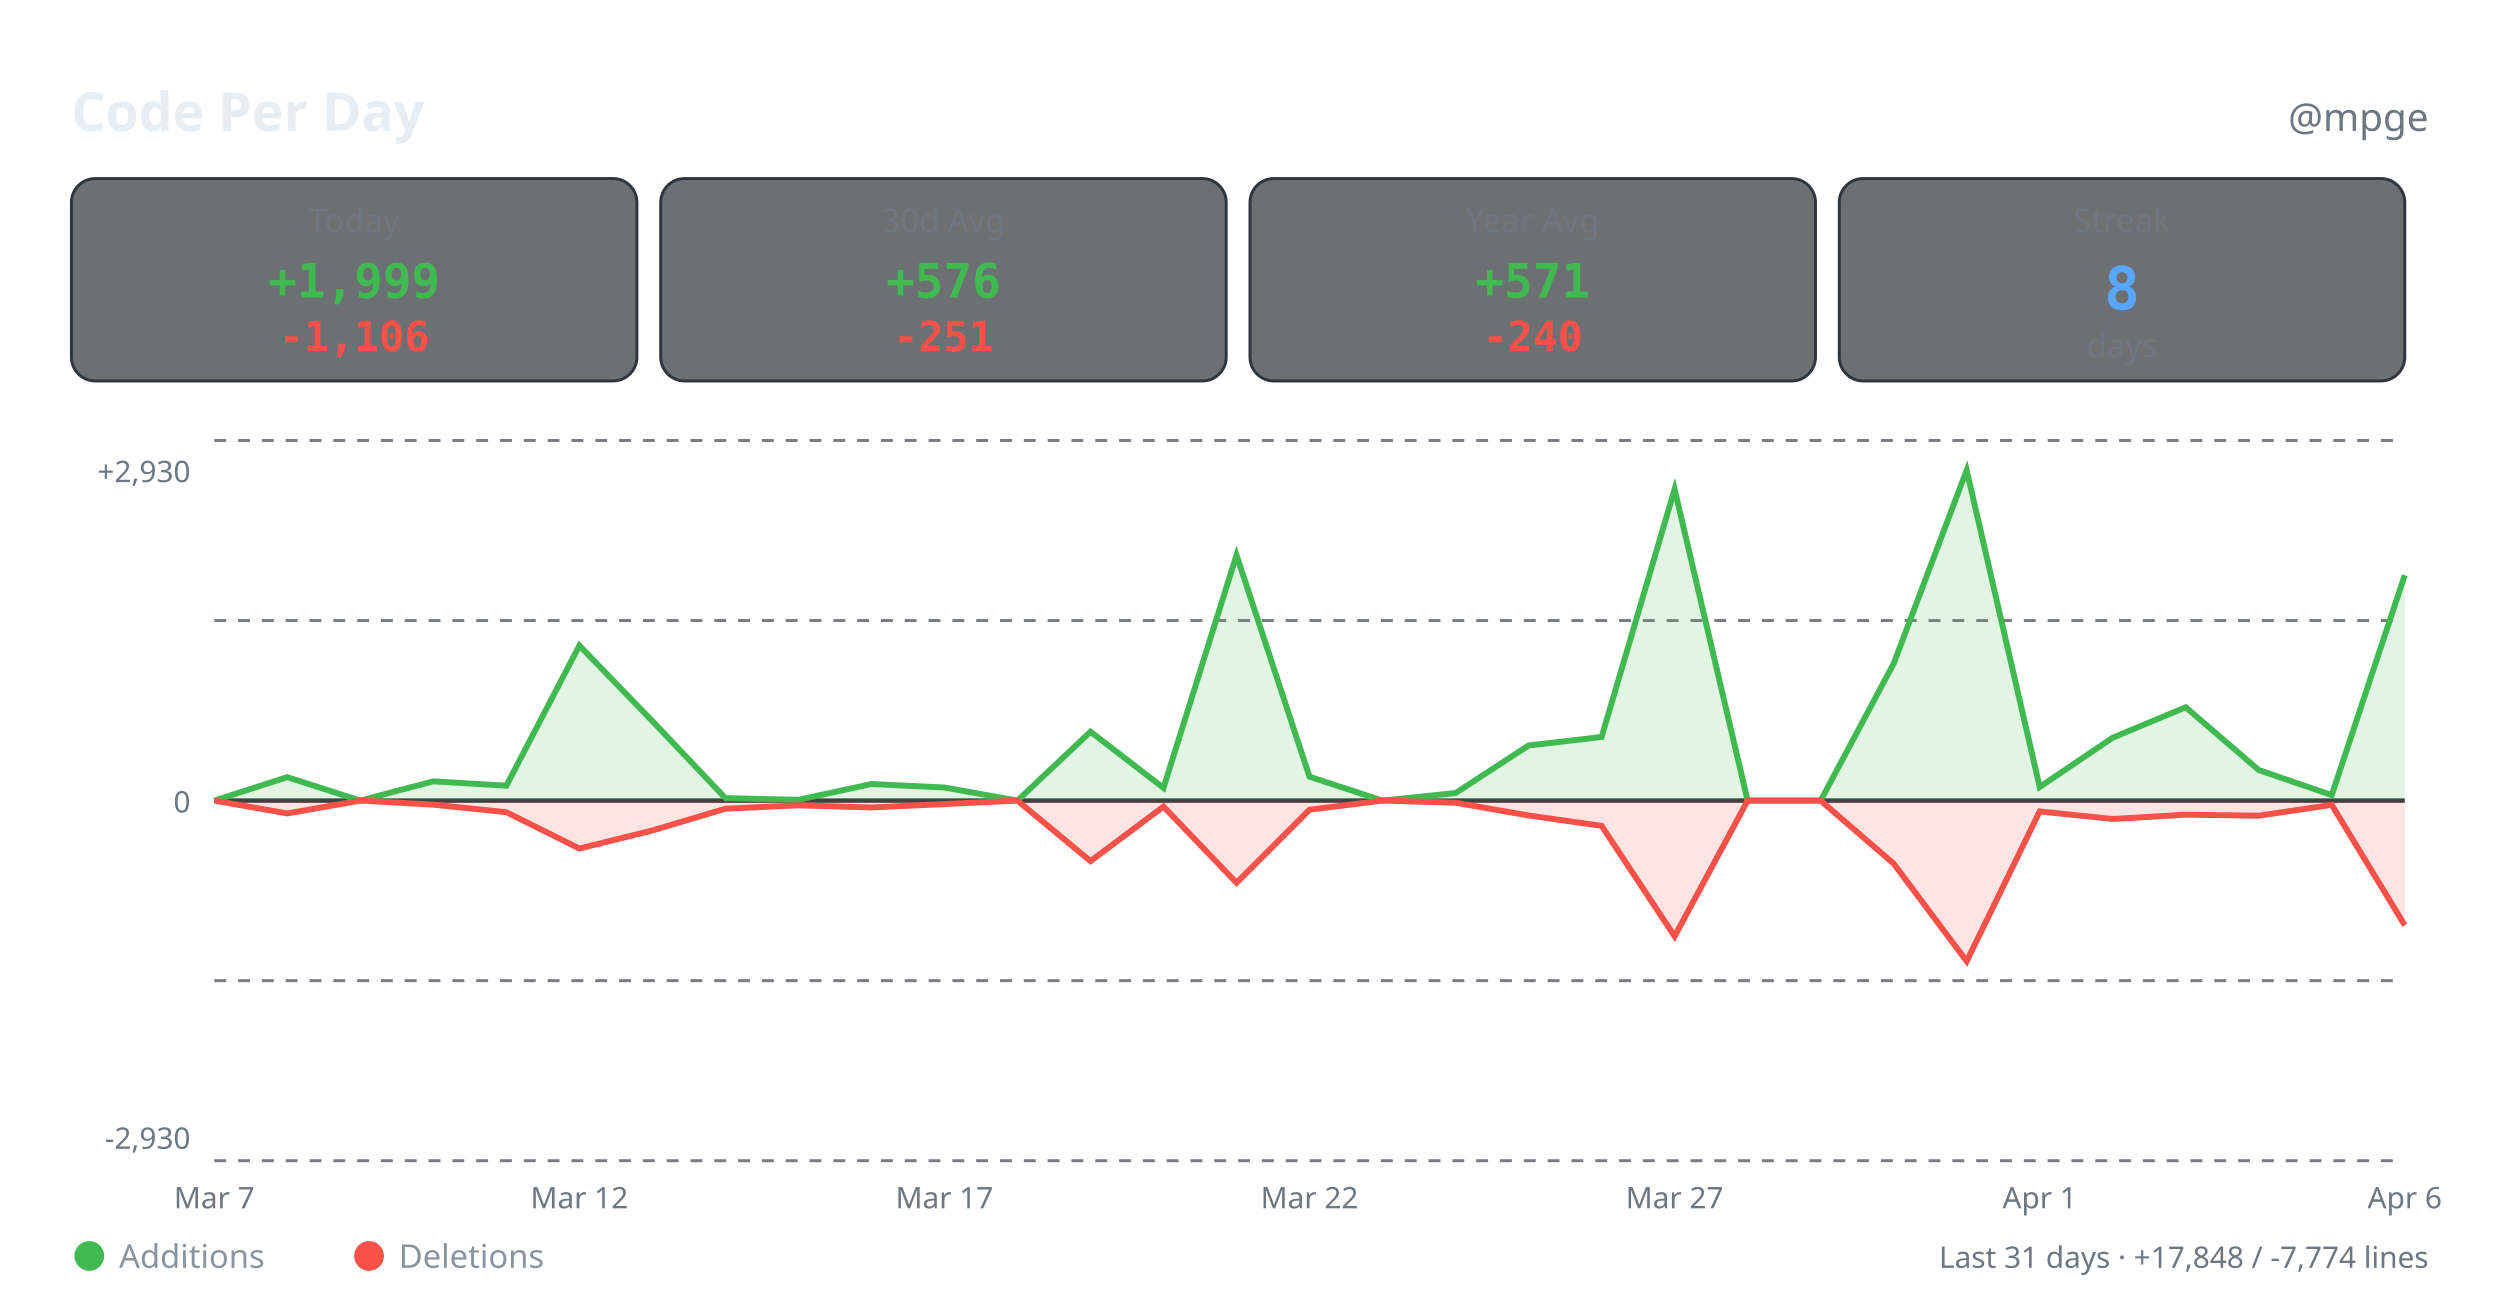
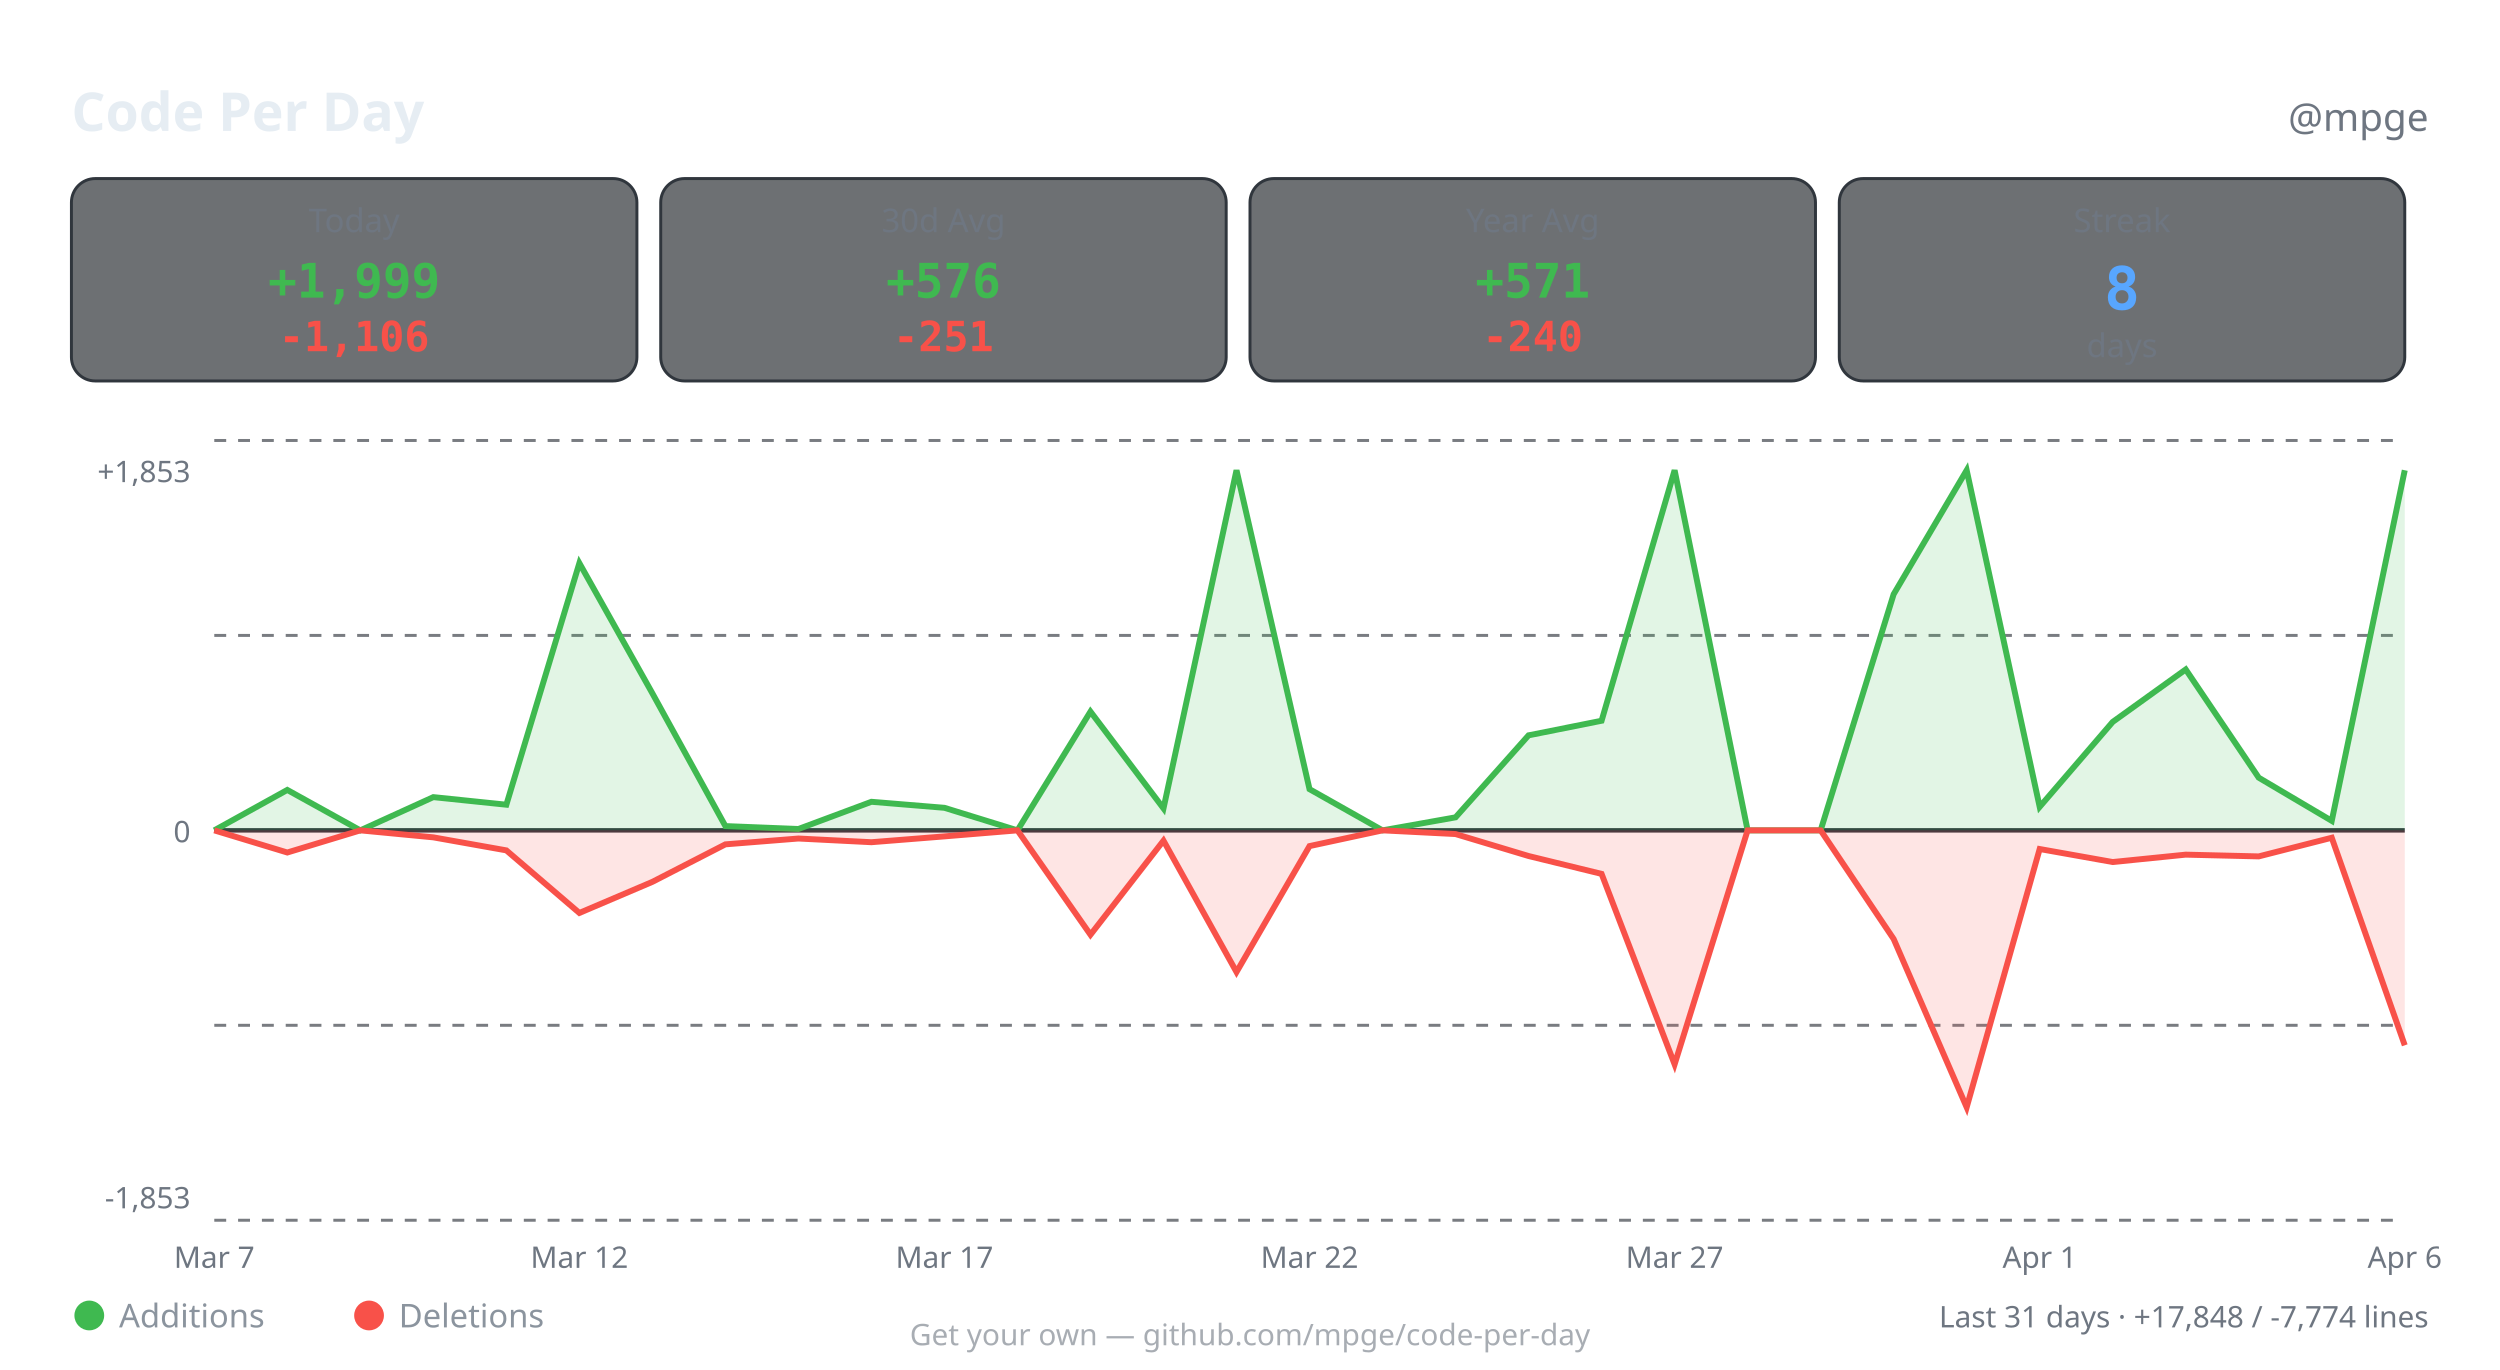
- <svg xmlns="http://www.w3.org/2000/svg" width="840" height="440" viewBox="0 0 840 440">
+ <svg xmlns="http://www.w3.org/2000/svg" width="840" height="460" viewBox="0 0 840 460">
  <style>
      @keyframes fadeInUp {
        from { opacity: 0; transform: translateY(12px); }
        to   { opacity: 1; transform: translateY(0); }
      }
      @keyframes growBar {
        from { transform: scaleY(0); }
        to   { transform: scaleY(1); }
      }
      .cpd-header  { animation: fadeInUp 0.5s ease both; }
      .cpd-stats   { animation: fadeInUp 0.5s ease 0.15s both; }
      .cpd-chart   { animation: fadeInUp 0.5s ease 0.3s both; }
      .cpd-legend  { animation: fadeInUp 0.5s ease 0.45s both; }
    </style>
-   <rect width="840" height="440" rx="12" fill="transparent" />
+   <rect width="840" height="460" rx="12" fill="transparent" />
  <g class="cpd-header">
-     <text x="24" y="44" fill="#e6edf3" font-size="18" font-family="'Segoe UI', sans-serif" font-weight="700">Code Per Day</text>
+     <a href="https://github.com/mpge/code-per-day" target="_blank">
+       <text x="24" y="44" fill="#e6edf3" font-size="18" font-family="'Segoe UI', sans-serif" font-weight="700">Code Per Day</text>
+     </a>
    <text x="816" y="44" fill="#6e7681" font-size="13" font-family="'Segoe UI', sans-serif" text-anchor="end" font-weight="500">@mpge</text>
  </g>
  <g class="cpd-stats">
    <rect x="24" y="60" width="190" height="68" rx="8" fill="rgba(13,17,23,0.6)" stroke="#30363d" stroke-width="1" />
    <text x="119" y="78" fill="#6e7681" font-size="11" font-family="'Segoe UI', sans-serif" text-anchor="middle" font-weight="500">Today</text>
    <text x="119" y="100" fill="#3fb950" font-size="16" font-family="'Segoe UI Mono', 'Cascadia Code', monospace" text-anchor="middle" font-weight="700">+1,999</text>
    <text x="119" y="118" fill="#f85149" font-size="14" font-family="'Segoe UI Mono', 'Cascadia Code', monospace" text-anchor="middle" font-weight="600">-1,106</text>
    <rect x="222" y="60" width="190" height="68" rx="8" fill="rgba(13,17,23,0.6)" stroke="#30363d" stroke-width="1" />
    <text x="317" y="78" fill="#6e7681" font-size="11" font-family="'Segoe UI', sans-serif" text-anchor="middle" font-weight="500">30d Avg</text>
    <text x="317" y="100" fill="#3fb950" font-size="16" font-family="'Segoe UI Mono', 'Cascadia Code', monospace" text-anchor="middle" font-weight="700">+576</text>
    <text x="317" y="118" fill="#f85149" font-size="14" font-family="'Segoe UI Mono', 'Cascadia Code', monospace" text-anchor="middle" font-weight="600">-251</text>
    <rect x="420" y="60" width="190" height="68" rx="8" fill="rgba(13,17,23,0.6)" stroke="#30363d" stroke-width="1" />
    <text x="515" y="78" fill="#6e7681" font-size="11" font-family="'Segoe UI', sans-serif" text-anchor="middle" font-weight="500">Year Avg</text>
    <text x="515" y="100" fill="#3fb950" font-size="16" font-family="'Segoe UI Mono', 'Cascadia Code', monospace" text-anchor="middle" font-weight="700">+571</text>
    <text x="515" y="118" fill="#f85149" font-size="14" font-family="'Segoe UI Mono', 'Cascadia Code', monospace" text-anchor="middle" font-weight="600">-240</text>
    <rect x="618" y="60" width="190" height="68" rx="8" fill="rgba(13,17,23,0.6)" stroke="#30363d" stroke-width="1" />
    <text x="713" y="78" fill="#6e7681" font-size="11" font-family="'Segoe UI', sans-serif" text-anchor="middle" font-weight="500">Streak</text>
    <text x="713" y="104" fill="#58a6ff" font-size="20" font-family="'Segoe UI Mono', 'Cascadia Code', monospace" text-anchor="middle" font-weight="700">8</text>
    <text x="713" y="120" fill="#6e7681" font-size="11" font-family="'Segoe UI', sans-serif" text-anchor="middle">days</text>
  </g>
  <g class="cpd-chart">
    <line x1="72" y1="148" x2="808" y2="148" stroke="rgba(33,38,45,0.6)" stroke-width="1" stroke-dasharray="4,4" />
-     <line x1="72" y1="208.5" x2="808" y2="208.5" stroke="rgba(33,38,45,0.6)" stroke-width="1" stroke-dasharray="4,4" />
-     <line x1="72" y1="269" x2="808" y2="269" stroke="rgba(33,38,45,0.6)" stroke-width="1" stroke-dasharray="4,4" />
-     <line x1="72" y1="329.5" x2="808" y2="329.5" stroke="rgba(33,38,45,0.6)" stroke-width="1" stroke-dasharray="4,4" />
-     <line x1="72" y1="390" x2="808" y2="390" stroke="rgba(33,38,45,0.6)" stroke-width="1" stroke-dasharray="4,4" />
-     <line x1="72" y1="269" x2="808" y2="269" stroke="#30363d" stroke-width="1.5" />
-     <text x="64" y="162" fill="#6e7681" font-size="10" font-family="'Segoe UI', sans-serif" text-anchor="end">+2,930</text>
-     <text x="64" y="386" fill="#6e7681" font-size="10" font-family="'Segoe UI', sans-serif" text-anchor="end">-2,930</text>
-     <text x="64" y="273" fill="#6e7681" font-size="10" font-family="'Segoe UI', sans-serif" text-anchor="end">0</text>
-     <path d="M 72 269 L 72 269 L 96.533 261.12 L 121.067 269 L 145.6 262.522 L 170.133 263.999 L 194.667 216.91 L 219.2 242.292 L 243.733 268.167 L 268.267 268.735 L 292.8 263.431 L 317.333 264.605 L 341.867 269 L 366.4 245.853 L 390.933 264.719 L 415.467 186.527 L 440 260.969 L 464.533 269 L 489.067 266.462 L 513.6 250.475 L 538.133 247.633 L 562.667 164.402 L 587.2 269 L 611.733 269 L 636.267 222.971 L 660.8 158 L 685.333 264.416 L 709.867 247.861 L 734.4 237.632 L 758.933 258.733 L 783.467 267.144 L 808 193.27 L 808 269 Z" fill="#3fb950" opacity="0.15" />
-     <path d="M 72 269 L 72 269 L 96.533 261.12 L 121.067 269 L 145.6 262.522 L 170.133 263.999 L 194.667 216.91 L 219.2 242.292 L 243.733 268.167 L 268.267 268.735 L 292.8 263.431 L 317.333 264.605 L 341.867 269 L 366.4 245.853 L 390.933 264.719 L 415.467 186.527 L 440 260.969 L 464.533 269 L 489.067 266.462 L 513.6 250.475 L 538.133 247.633 L 562.667 164.402 L 587.2 269 L 611.733 269 L 636.267 222.971 L 660.8 158 L 685.333 264.416 L 709.867 247.861 L 734.4 237.632 L 758.933 258.733 L 783.467 267.144 L 808 193.27" fill="none" stroke="#3fb950" stroke-width="2" />
-     <path d="M 72 269 L 72 269 L 96.533 273.319 L 121.067 269 L 145.6 270.364 L 170.133 272.902 L 194.667 285.101 L 219.2 279.039 L 243.733 271.728 L 268.267 270.591 L 292.8 271.311 L 317.333 270.174 L 341.867 269 L 366.4 289.344 L 390.933 271.008 L 415.467 296.617 L 440 272.069 L 464.533 269 L 489.067 269.72 L 513.6 274.001 L 538.133 277.486 L 562.667 314.612 L 587.2 269 L 611.733 269 L 636.267 290.177 L 660.8 322.985 L 685.333 272.637 L 709.867 275.175 L 734.4 273.735 L 758.933 274.076 L 783.467 270.44 L 808 310.9 L 808 269 Z" fill="#f85149" opacity="0.15" />
-     <path d="M 72 269 L 72 269 L 96.533 273.319 L 121.067 269 L 145.6 270.364 L 170.133 272.902 L 194.667 285.101 L 219.2 279.039 L 243.733 271.728 L 268.267 270.591 L 292.8 271.311 L 317.333 270.174 L 341.867 269 L 366.4 289.344 L 390.933 271.008 L 415.467 296.617 L 440 272.069 L 464.533 269 L 489.067 269.72 L 513.6 274.001 L 538.133 277.486 L 562.667 314.612 L 587.2 269 L 611.733 269 L 636.267 290.177 L 660.8 322.985 L 685.333 272.637 L 709.867 275.175 L 734.4 273.735 L 758.933 274.076 L 783.467 270.44 L 808 310.9" fill="none" stroke="#f85149" stroke-width="2" />
-     <text x="72" y="406" fill="#6e7681" font-size="10" font-family="'Segoe UI', sans-serif" text-anchor="middle">Mar 7</text>
-     <text x="194.667" y="406" fill="#6e7681" font-size="10" font-family="'Segoe UI', sans-serif" text-anchor="middle">Mar 12</text>
-     <text x="317.333" y="406" fill="#6e7681" font-size="10" font-family="'Segoe UI', sans-serif" text-anchor="middle">Mar 17</text>
-     <text x="440" y="406" fill="#6e7681" font-size="10" font-family="'Segoe UI', sans-serif" text-anchor="middle">Mar 22</text>
-     <text x="562.667" y="406" fill="#6e7681" font-size="10" font-family="'Segoe UI', sans-serif" text-anchor="middle">Mar 27</text>
-     <text x="685.333" y="406" fill="#6e7681" font-size="10" font-family="'Segoe UI', sans-serif" text-anchor="middle">Apr 1</text>
-     <text x="808" y="406" fill="#6e7681" font-size="10" font-family="'Segoe UI', sans-serif" text-anchor="middle">Apr 6</text>
+     <line x1="72" y1="213.5" x2="808" y2="213.5" stroke="rgba(33,38,45,0.6)" stroke-width="1" stroke-dasharray="4,4" />
+     <line x1="72" y1="279" x2="808" y2="279" stroke="rgba(33,38,45,0.6)" stroke-width="1" stroke-dasharray="4,4" />
+     <line x1="72" y1="344.5" x2="808" y2="344.5" stroke="rgba(33,38,45,0.6)" stroke-width="1" stroke-dasharray="4,4" />
+     <line x1="72" y1="410" x2="808" y2="410" stroke="rgba(33,38,45,0.6)" stroke-width="1" stroke-dasharray="4,4" />
+     <line x1="72" y1="279" x2="808" y2="279" stroke="#30363d" stroke-width="1.5" />
+     <text x="64" y="162" fill="#6e7681" font-size="10" font-family="'Segoe UI', sans-serif" text-anchor="end">+1,853</text>
+     <text x="64" y="406" fill="#6e7681" font-size="10" font-family="'Segoe UI', sans-serif" text-anchor="end">-1,853</text>
+     <text x="64" y="283" fill="#6e7681" font-size="10" font-family="'Segoe UI', sans-serif" text-anchor="end">0</text>
+     <path d="M 72 279 L 72 279 L 96.533 265.418 L 121.067 279 L 145.6 267.834 L 170.133 270.38 L 194.667 189.213 L 219.2 232.964 L 243.733 277.563 L 268.267 278.543 L 292.8 269.401 L 317.333 271.425 L 341.867 279 L 366.4 239.102 L 390.933 271.621 L 415.467 158 L 440 265.157 L 464.533 279 L 489.067 274.625 L 513.6 247.069 L 538.133 242.171 L 562.667 158 L 587.2 279 L 611.733 279 L 636.267 199.661 L 660.8 158 L 685.333 271.099 L 709.867 242.563 L 734.4 224.932 L 758.933 261.304 L 783.467 275.8 L 808 158 L 808 279 Z" fill="#3fb950" opacity="0.15" />
+     <path d="M 72 279 L 72 279 L 96.533 265.418 L 121.067 279 L 145.6 267.834 L 170.133 270.38 L 194.667 189.213 L 219.2 232.964 L 243.733 277.563 L 268.267 278.543 L 292.8 269.401 L 317.333 271.425 L 341.867 279 L 366.4 239.102 L 390.933 271.621 L 415.467 158 L 440 265.157 L 464.533 279 L 489.067 274.625 L 513.6 247.069 L 538.133 242.171 L 562.667 158 L 587.2 279 L 611.733 279 L 636.267 199.661 L 660.8 158 L 685.333 271.099 L 709.867 242.563 L 734.4 224.932 L 758.933 261.304 L 783.467 275.8 L 808 158" fill="none" stroke="#3fb950" stroke-width="2" />
+     <path d="M 72 279 L 72 279 L 96.533 286.444 L 121.067 279 L 145.6 281.351 L 170.133 285.726 L 194.667 306.752 L 219.2 296.304 L 243.733 283.702 L 268.267 281.743 L 292.8 282.983 L 317.333 281.024 L 341.867 279 L 366.4 314.066 L 390.933 282.461 L 415.467 326.603 L 440 284.289 L 464.533 279 L 489.067 280.241 L 513.6 287.62 L 538.133 293.627 L 562.667 357.621 L 587.2 279 L 611.733 279 L 636.267 315.502 L 660.8 372.052 L 685.333 285.269 L 709.867 289.644 L 734.4 287.162 L 758.933 287.75 L 783.467 281.481 L 808 351.221 L 808 279 Z" fill="#f85149" opacity="0.15" />
+     <path d="M 72 279 L 72 279 L 96.533 286.444 L 121.067 279 L 145.6 281.351 L 170.133 285.726 L 194.667 306.752 L 219.2 296.304 L 243.733 283.702 L 268.267 281.743 L 292.8 282.983 L 317.333 281.024 L 341.867 279 L 366.4 314.066 L 390.933 282.461 L 415.467 326.603 L 440 284.289 L 464.533 279 L 489.067 280.241 L 513.6 287.62 L 538.133 293.627 L 562.667 357.621 L 587.2 279 L 611.733 279 L 636.267 315.502 L 660.8 372.052 L 685.333 285.269 L 709.867 289.644 L 734.4 287.162 L 758.933 287.75 L 783.467 281.481 L 808 351.221" fill="none" stroke="#f85149" stroke-width="2" />
+     <text x="72" y="426" fill="#6e7681" font-size="10" font-family="'Segoe UI', sans-serif" text-anchor="middle">Mar 7</text>
+     <text x="194.667" y="426" fill="#6e7681" font-size="10" font-family="'Segoe UI', sans-serif" text-anchor="middle">Mar 12</text>
+     <text x="317.333" y="426" fill="#6e7681" font-size="10" font-family="'Segoe UI', sans-serif" text-anchor="middle">Mar 17</text>
+     <text x="440" y="426" fill="#6e7681" font-size="10" font-family="'Segoe UI', sans-serif" text-anchor="middle">Mar 22</text>
+     <text x="562.667" y="426" fill="#6e7681" font-size="10" font-family="'Segoe UI', sans-serif" text-anchor="middle">Mar 27</text>
+     <text x="685.333" y="426" fill="#6e7681" font-size="10" font-family="'Segoe UI', sans-serif" text-anchor="middle">Apr 1</text>
+     <text x="808" y="426" fill="#6e7681" font-size="10" font-family="'Segoe UI', sans-serif" text-anchor="middle">Apr 6</text>
  </g>
  <g class="cpd-legend">
-     <circle cx="30" cy="422" r="5" fill="#3fb950" />
-     <text x="40" y="426" fill="#8b949e" font-size="11" font-family="'Segoe UI', sans-serif">Additions</text>
-     <circle cx="124" cy="422" r="5" fill="#f85149" />
-     <text x="134" y="426" fill="#8b949e" font-size="11" font-family="'Segoe UI', sans-serif">Deletions</text>
-     <text x="816" y="426" fill="#6e7681" font-size="10" font-family="'Segoe UI', sans-serif" text-anchor="end">Last 31 days · +17,848 / -7,774 lines</text>
+     <circle cx="30" cy="442" r="5" fill="#3fb950" />
+     <text x="40" y="446" fill="#8b949e" font-size="11" font-family="'Segoe UI', sans-serif">Additions</text>
+     <circle cx="124" cy="442" r="5" fill="#f85149" />
+     <text x="134" y="446" fill="#8b949e" font-size="11" font-family="'Segoe UI', sans-serif">Deletions</text>
+     <text x="816" y="446" fill="#6e7681" font-size="10" font-family="'Segoe UI', sans-serif" text-anchor="end">Last 31 days · +17,848 / -7,774 lines</text>
  </g>
+   <a href="https://github.com/mpge/code-per-day" target="_blank">
+     <text x="420" y="452" fill="#6e7681" font-size="10" font-family="'Segoe UI', sans-serif" text-anchor="middle" opacity="0.6">Get your own — github.com/mpge/code-per-day</text>
+   </a>
</svg>
